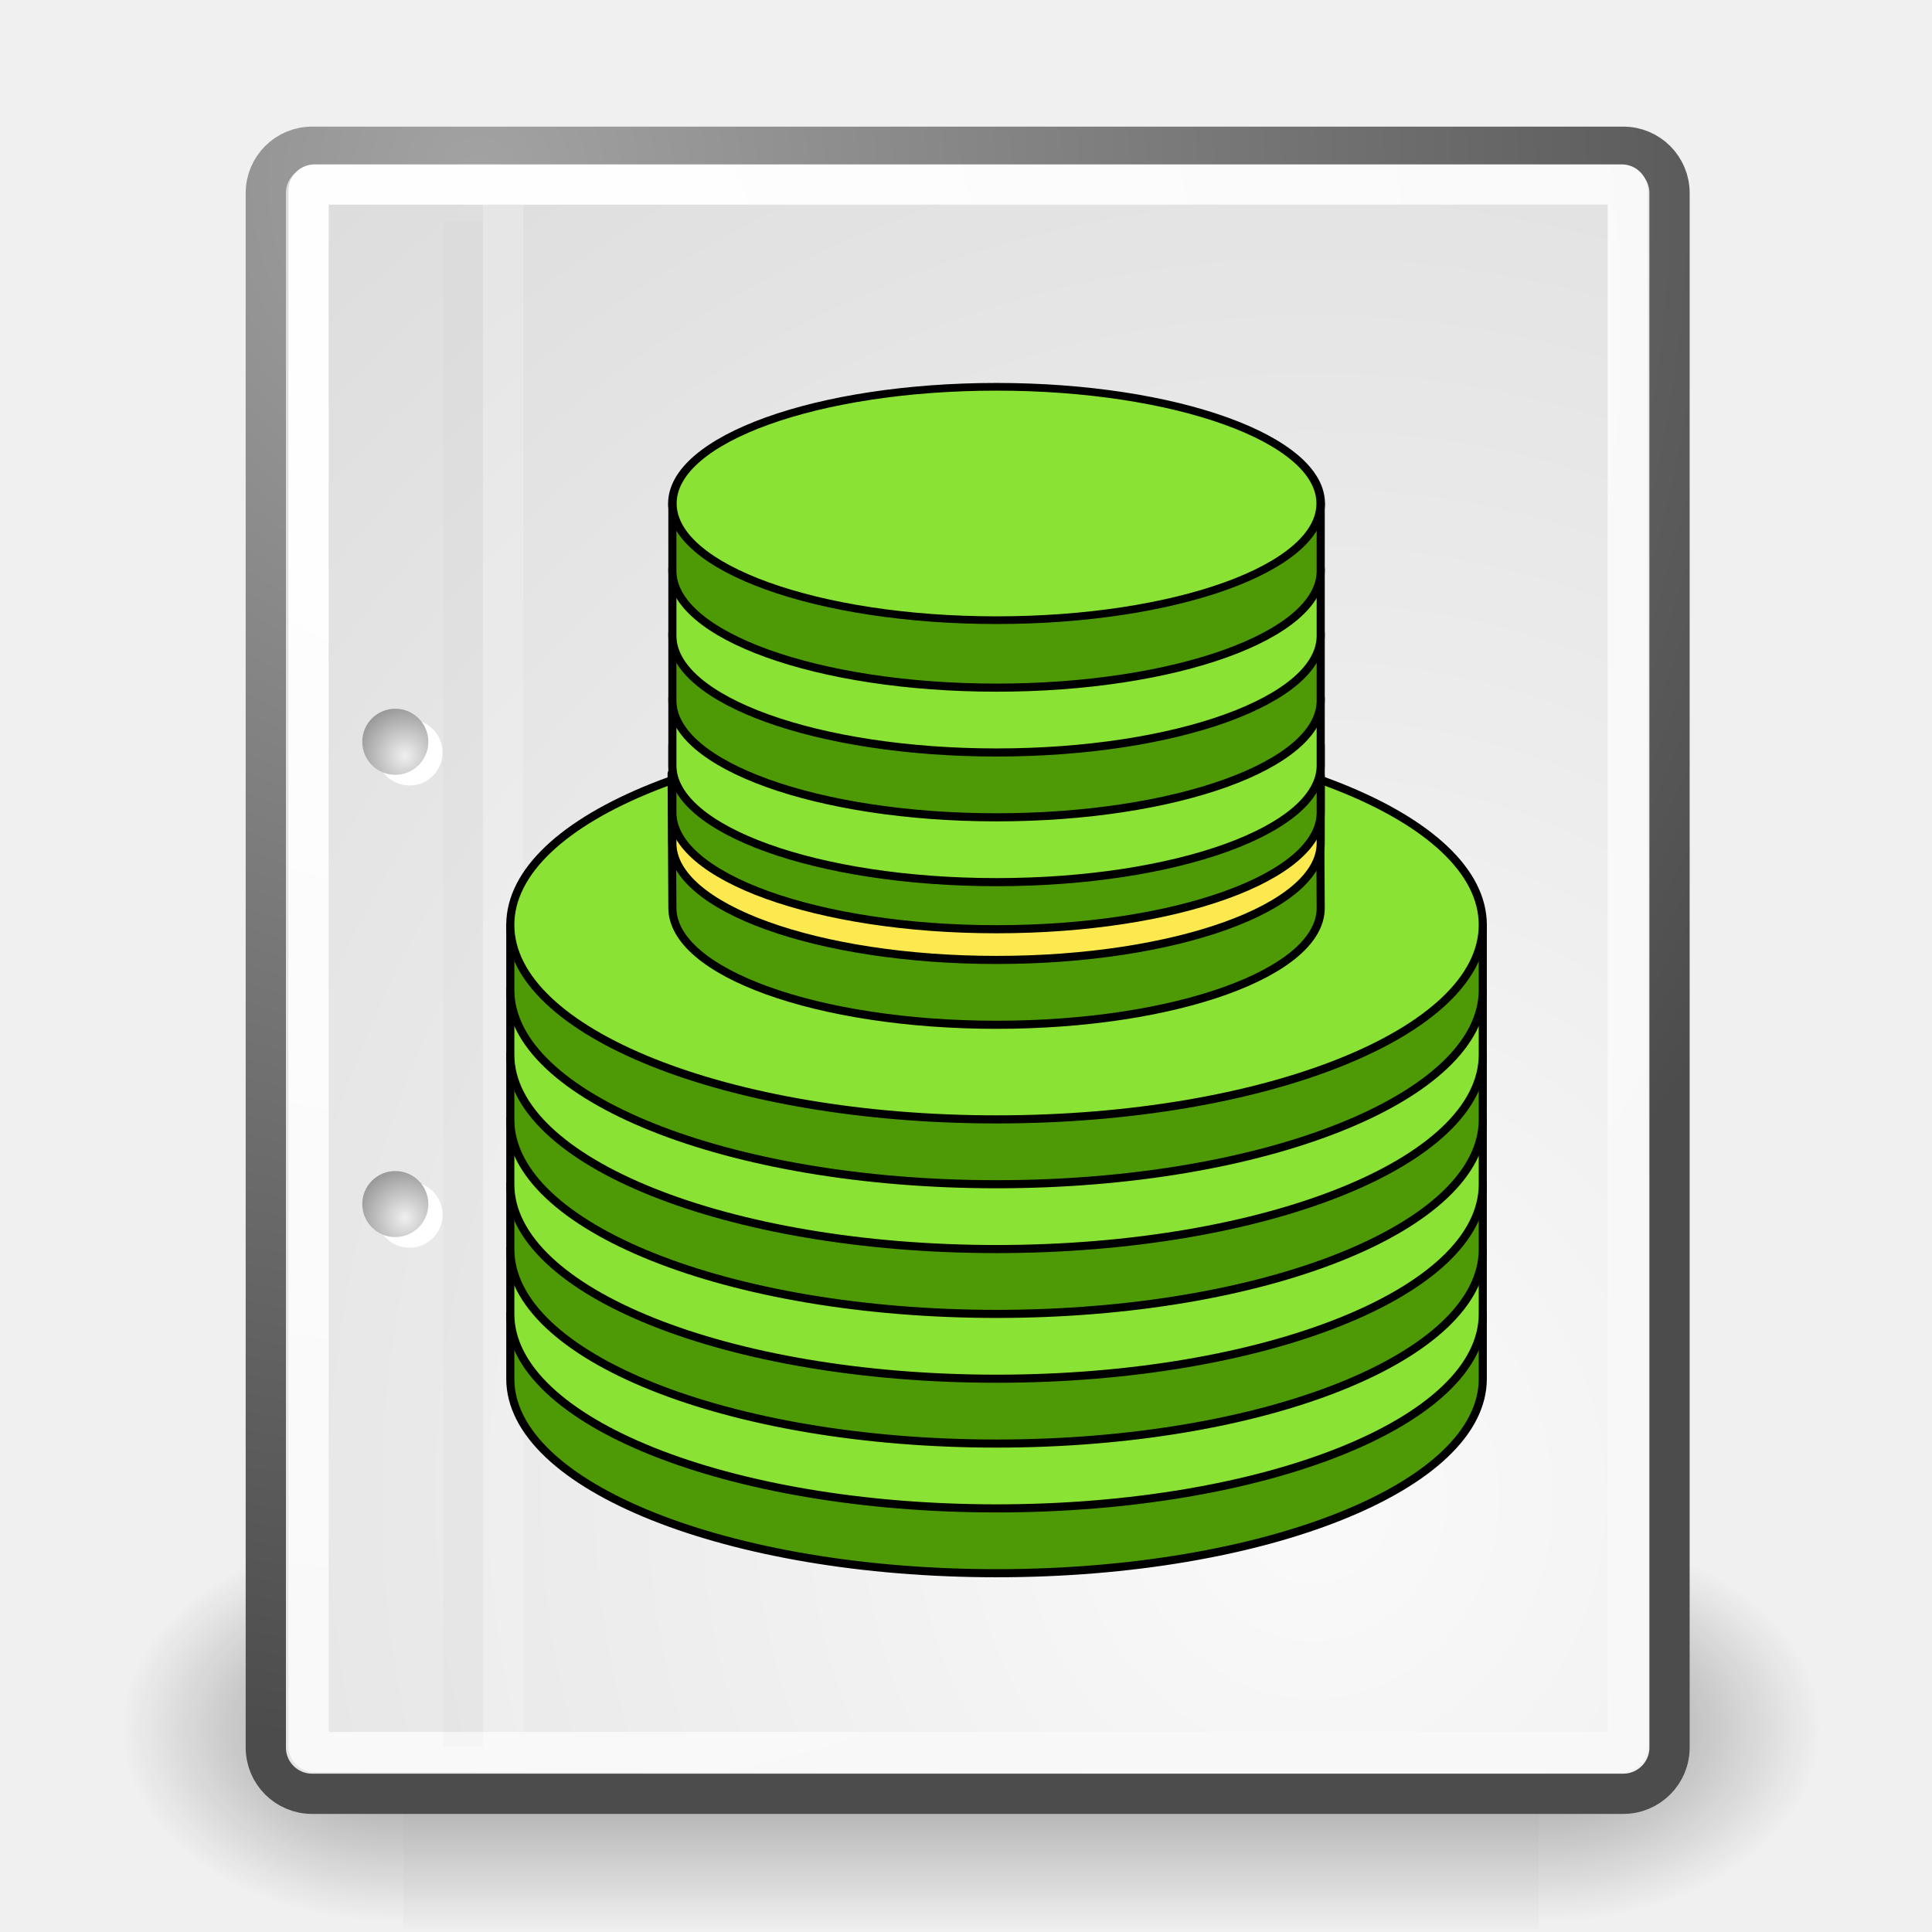
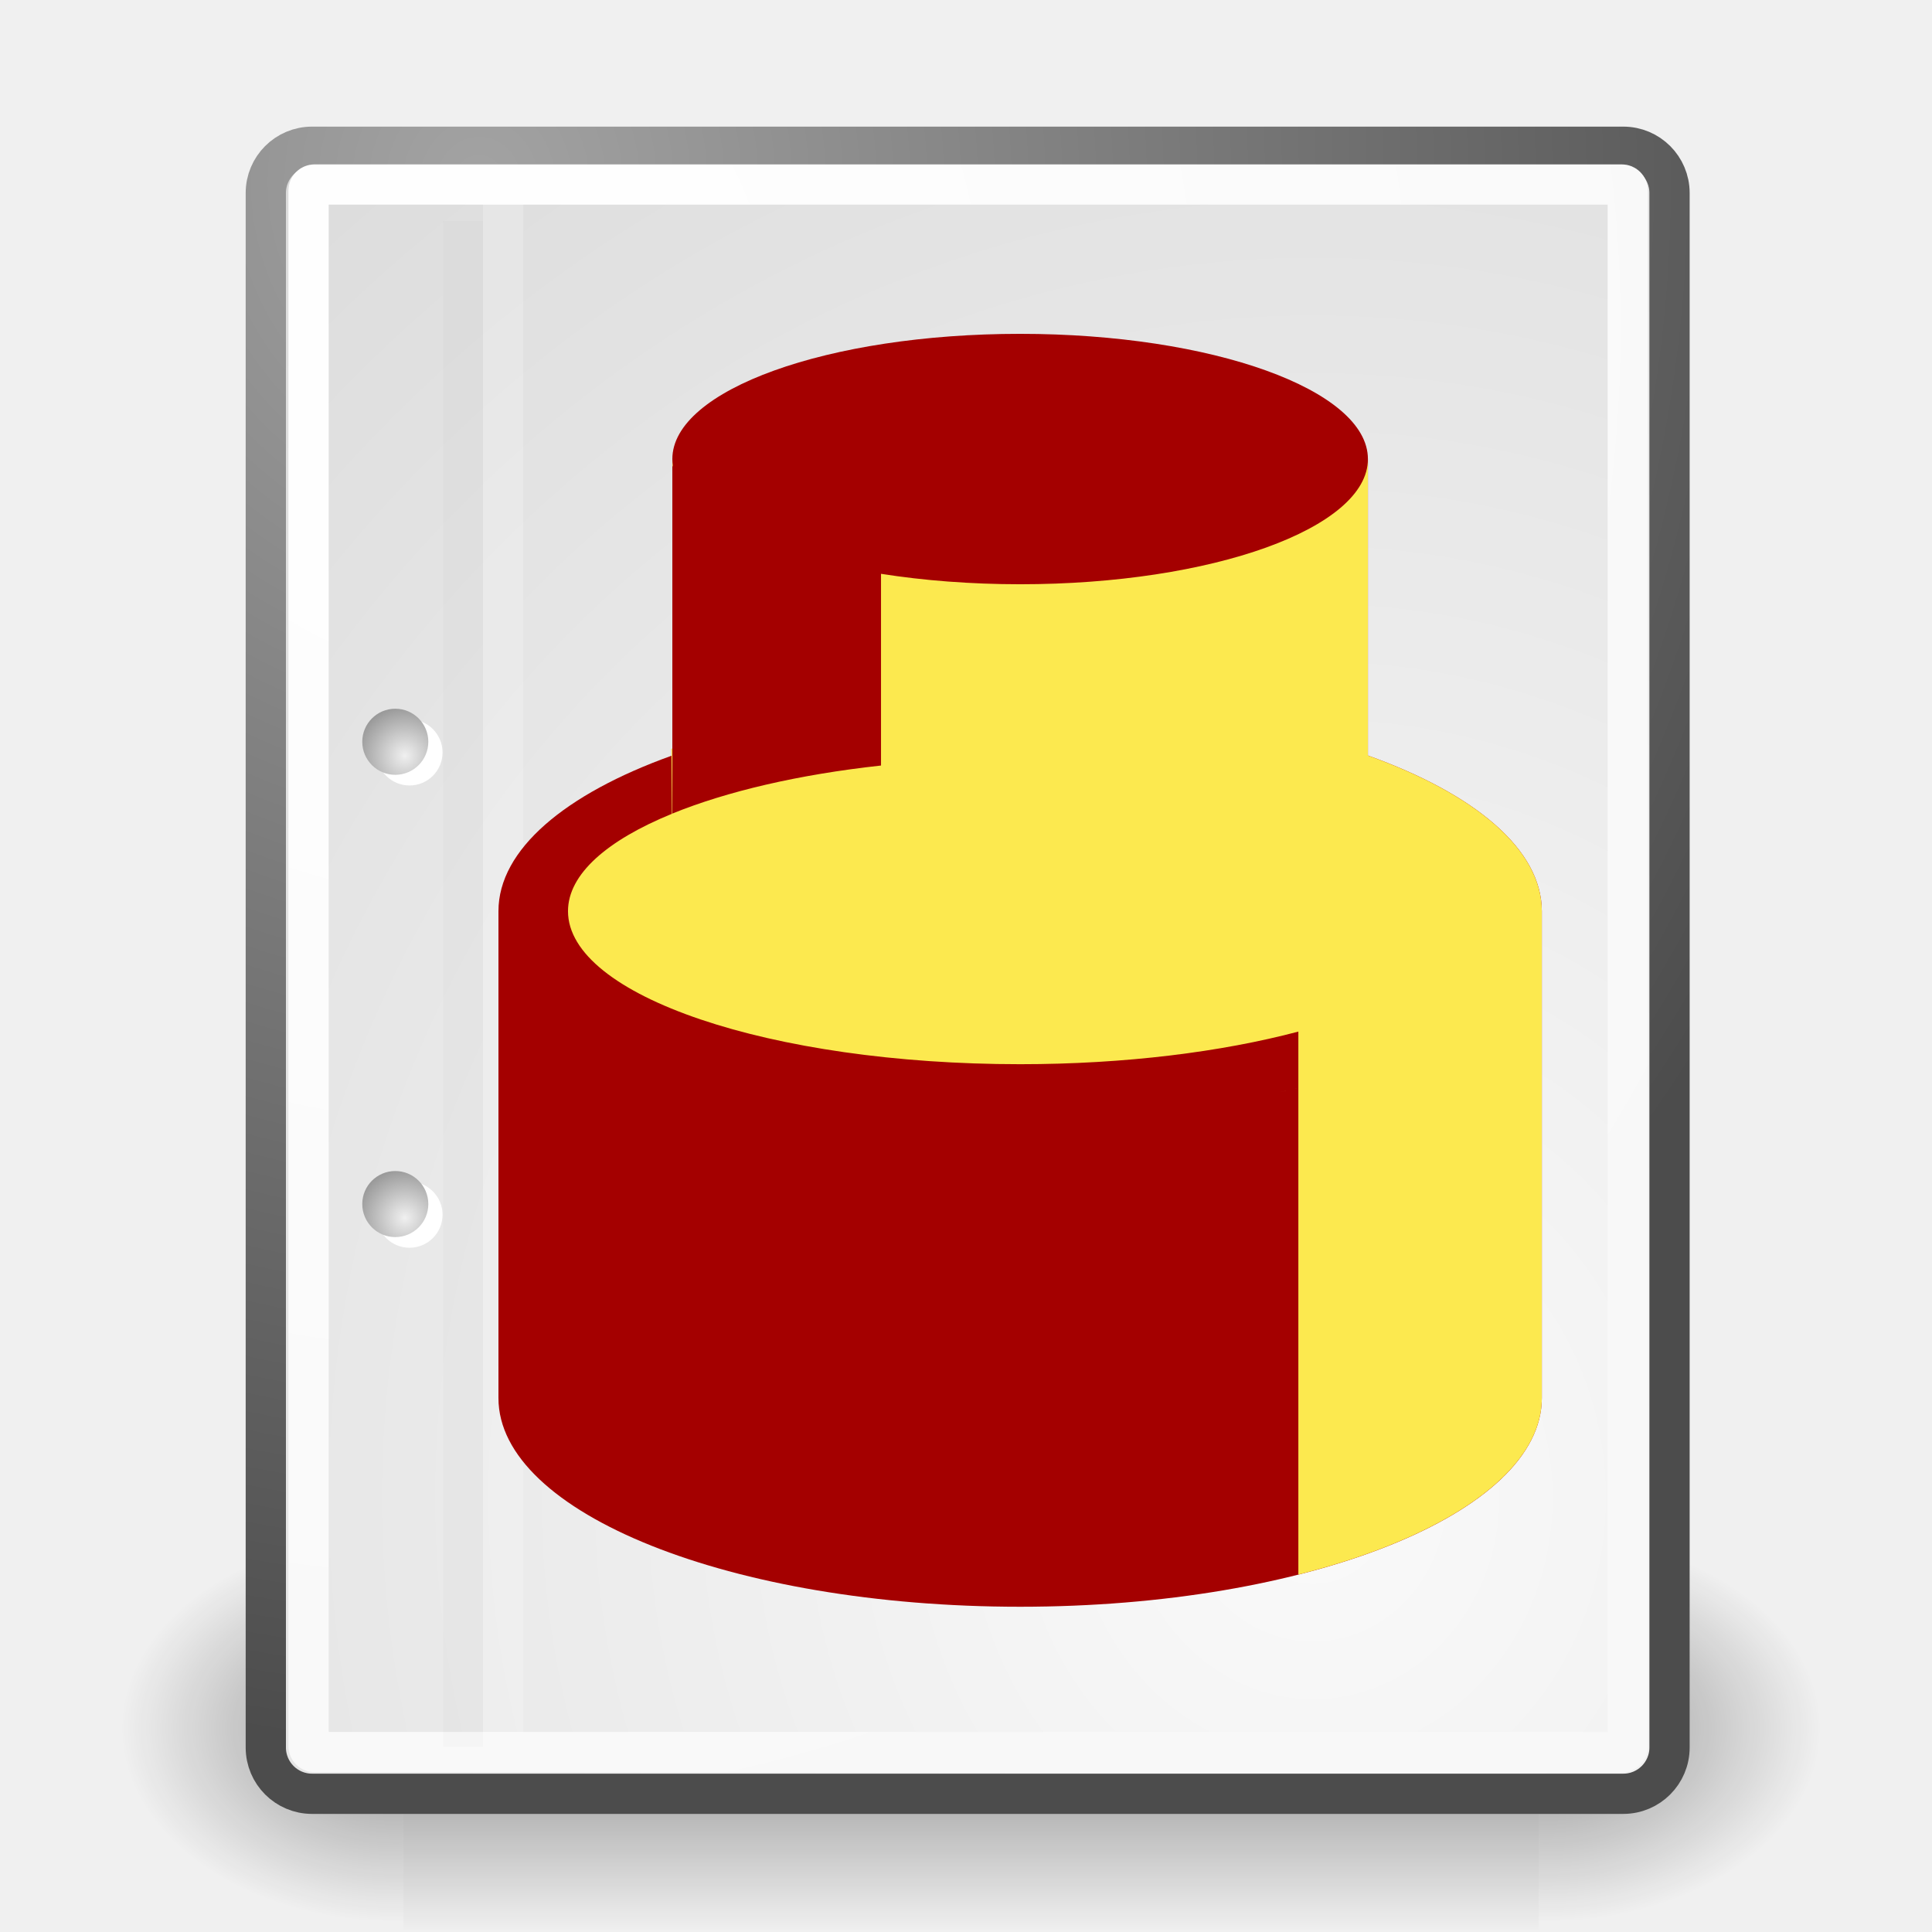
<svg xmlns="http://www.w3.org/2000/svg" xmlns:xlink="http://www.w3.org/1999/xlink" id="svg249" height="48px" width="48px" version="1.1">
  <defs id="defs3">
    <radialGradient xlink:href="#linearGradient5060" id="radialGradient6719" gradientUnits="userSpaceOnUse" gradientTransform="matrix(-2.774389,0,0,1.969706,112.7623,-872.8854)" cx="605.714" cy="486.648" fx="605.714" fy="486.648" r="117.143" />
    <linearGradient id="linearGradient5060">
      <stop style="stop-color:black;stop-opacity:1;" offset="0" id="stop5062" />
      <stop style="stop-color:black;stop-opacity:0;" offset="1" id="stop5064" />
    </linearGradient>
    <radialGradient xlink:href="#linearGradient5060" id="radialGradient6717" gradientUnits="userSpaceOnUse" gradientTransform="matrix(2.774389,0,0,1.969706,-1891.633,-872.8854)" cx="605.714" cy="486.648" fx="605.714" fy="486.648" r="117.143" />
    <linearGradient id="linearGradient5048">
      <stop style="stop-color:black;stop-opacity:0;" offset="0" id="stop5050" />
      <stop id="stop5056" offset="0.5" style="stop-color:black;stop-opacity:1;" />
      <stop style="stop-color:black;stop-opacity:0;" offset="1" id="stop5052" />
    </linearGradient>
    <linearGradient xlink:href="#linearGradient5048" id="linearGradient6715" gradientUnits="userSpaceOnUse" gradientTransform="matrix(2.774389,0,0,1.969706,-1892.179,-872.8854)" x1="302.857" y1="366.648" x2="302.857" y2="609.505" />
    <linearGradient id="linearGradient4542">
      <stop style="stop-color:#000000;stop-opacity:1;" offset="0" id="stop4544" />
      <stop style="stop-color:#000000;stop-opacity:0;" offset="1" id="stop4546" />
    </linearGradient>
    <linearGradient id="linearGradient15662">
      <stop id="stop15664" offset="0" style="stop-color:#ffffff;stop-opacity:1;" />
      <stop id="stop15666" offset="1" style="stop-color:#f8f8f8;stop-opacity:1;" />
    </linearGradient>
    <radialGradient id="aigrd3" cx="20.892" cy="64.568" r="5.257" fx="20.892" fy="64.568" gradientUnits="userSpaceOnUse">
      <stop offset="0" style="stop-color:#F0F0F0" id="stop15573" />
      <stop offset="1" style="stop-color:#9a9a9a;stop-opacity:1;" id="stop15575" />
    </radialGradient>
    <radialGradient id="aigrd2" cx="20.892" cy="114.568" r="5.256" fx="20.892" fy="114.568" gradientUnits="userSpaceOnUse">
      <stop offset="0" style="stop-color:#F0F0F0" id="stop15566" />
      <stop offset="1" style="stop-color:#9a9a9a;stop-opacity:1;" id="stop15568" />
    </radialGradient>
    <linearGradient id="linearGradient269">
      <stop id="stop270" offset="0" style="stop-color:#a3a3a3;stop-opacity:1;" />
      <stop id="stop271" offset="1" style="stop-color:#4c4c4c;stop-opacity:1;" />
    </linearGradient>
    <linearGradient id="linearGradient259">
      <stop id="stop260" offset="0" style="stop-color:#fafafa;stop-opacity:1;" />
      <stop id="stop261" offset="1" style="stop-color:#bbbbbb;stop-opacity:1;" />
    </linearGradient>
    <radialGradient xlink:href="#linearGradient269" id="radialGradient15656" gradientUnits="userSpaceOnUse" gradientTransform="matrix(0.968273,0,0,1.032767,3.353553,0.646447)" cx="8.824" cy="3.756" fx="8.824" fy="3.756" r="37.752" />
    <radialGradient xlink:href="#linearGradient259" id="radialGradient15658" gradientUnits="userSpaceOnUse" gradientTransform="scale(0.960493,1.041132)" cx="33.967" cy="35.737" fx="33.967" fy="35.737" r="86.708" />
    <radialGradient xlink:href="#linearGradient15662" id="radialGradient15668" gradientUnits="userSpaceOnUse" gradientTransform="matrix(0.968273,0,0,1.032767,3.353553,0.646447)" cx="8.144" cy="7.268" fx="8.144" fy="7.268" r="38.159" />
    <radialGradient r="5.256" fy="114.568" fx="20.892" cy="114.568" cx="20.892" gradientTransform="matrix(0.229703,0,0,0.229703,4.613529,3.979808)" gradientUnits="userSpaceOnUse" id="radialGradient2283" xlink:href="#aigrd2" />
    <radialGradient r="5.257" fy="64.568" fx="20.892" cy="64.568" cx="20.892" gradientTransform="matrix(0.229703,0,0,0.229703,4.613529,3.979808)" gradientUnits="userSpaceOnUse" id="radialGradient2285" xlink:href="#aigrd3" />
    <radialGradient xlink:href="#linearGradient4542" id="radialGradient4548" cx="24.307" cy="42.078" fx="24.307" fy="42.078" r="15.822" gradientTransform="matrix(1,0,0,0.284916,0,30.08928)" gradientUnits="userSpaceOnUse" />
  </defs>
  <g id="layer6">
    <g style="display:inline" transform="matrix(2.105461e-2,0,0,2.086758e-2,42.85172,41.1536)" id="g6707">
      <rect style="opacity:0.402;color:black;fill:url(#linearGradient6715);fill-opacity:1;fill-rule:nonzero;stroke:none;stroke-width:1;stroke-linecap:round;stroke-linejoin:miter;marker:none;marker-start:none;marker-mid:none;marker-end:none;stroke-miterlimit:4;stroke-dasharray:none;stroke-dashoffset:0;stroke-opacity:1;visibility:visible;display:inline;overflow:visible" id="rect6709" width="1339.633" height="478.357" x="-1559.252" y="-150.697" />
      <path style="opacity:0.402;color:black;fill:url(#radialGradient6717);fill-opacity:1;fill-rule:nonzero;stroke:none;stroke-width:1;stroke-linecap:round;stroke-linejoin:miter;marker:none;marker-start:none;marker-mid:none;marker-end:none;stroke-miterlimit:4;stroke-dasharray:none;stroke-dashoffset:0;stroke-opacity:1;visibility:visible;display:inline;overflow:visible" d="M -219.619,-150.68 C -219.619,-150.68 -219.619,327.65 -219.619,327.65 C -76.745,328.551 125.781,220.481 125.781,88.454 C 125.781,-43.572 -33.655,-150.68 -219.619,-150.68 z " id="path6711" />
      <path id="path6713" d="M -1559.252,-150.68 C -1559.252,-150.68 -1559.252,327.65 -1559.252,327.65 C -1702.127,328.551 -1904.652,220.481 -1904.652,88.454 C -1904.652,-43.572 -1745.216,-150.68 -1559.252,-150.68 z " style="opacity:0.402;color:black;fill:url(#radialGradient6719);fill-opacity:1;fill-rule:nonzero;stroke:none;stroke-width:1;stroke-linecap:round;stroke-linejoin:miter;marker:none;marker-start:none;marker-mid:none;marker-end:none;stroke-miterlimit:4;stroke-dasharray:none;stroke-dashoffset:0;stroke-opacity:1;visibility:visible;display:inline;overflow:visible" />
    </g>
  </g>
  <g style="display:inline" id="layer1">
    <rect style="color:#000000;fill:url(#radialGradient15658);fill-opacity:1;fill-rule:nonzero;stroke:url(#radialGradient15656);stroke-width:1;stroke-linecap:round;stroke-linejoin:round;stroke-miterlimit:4;stroke-dashoffset:0;stroke-opacity:1;marker:none;marker-start:none;marker-mid:none;marker-end:none;visibility:visible;display:block;overflow:visible" id="rect15391" width="34.875" height="40.92" x="6.604" y="3.646" ry="1.149" />
    <rect style="color:#000000;fill:none;fill-opacity:1;fill-rule:nonzero;stroke:url(#radialGradient15668);stroke-width:1;stroke-linecap:round;stroke-linejoin:round;stroke-miterlimit:4;stroke-dashoffset:0;stroke-opacity:1;marker:none;marker-start:none;marker-mid:none;marker-end:none;visibility:visible;display:block;overflow:visible" id="rect15660" width="32.776" height="38.946" x="7.666" y="4.584" ry="0.149" rx="0.149" />
    <g transform="translate(0.646447,-3.798933e-2)" id="g2270">
      <g id="g1440" style="fill:#ffffff;fill-opacity:1;fill-rule:nonzero;stroke:#000000;stroke-miterlimit:4" transform="matrix(0.229703,0,0,0.229703,4.967081,4.244972)">
        <radialGradient id="radialGradient1442" cx="20.892" cy="114.568" r="5.256" fx="20.892" fy="114.568" gradientUnits="userSpaceOnUse">
          <stop offset="0" style="stop-color:#F0F0F0" id="stop1444" />
          <stop offset="1" style="stop-color:#474747" id="stop1446" />
        </radialGradient>
        <path style="stroke:none" d="M 23.428,113.07 C 23.428,115.043 21.828,116.642 19.855,116.642 C 17.881,116.642 16.282,115.042 16.282,113.07 C 16.282,111.096 17.882,109.497 19.855,109.497 C 21.828,109.497 23.428,111.097 23.428,113.07 z " id="path1448" />
        <radialGradient id="radialGradient1450" cx="20.892" cy="64.568" r="5.257" fx="20.892" fy="64.568" gradientUnits="userSpaceOnUse">
          <stop offset="0" style="stop-color:#F0F0F0" id="stop1452" />
          <stop offset="1" style="stop-color:#474747" id="stop1454" />
        </radialGradient>
        <path style="stroke:none" d="M 23.428,63.07 C 23.428,65.043 21.828,66.643 19.855,66.643 C 17.881,66.643 16.282,65.043 16.282,63.07 C 16.282,61.096 17.882,59.497 19.855,59.497 C 21.828,59.497 23.428,61.097 23.428,63.07 z " id="path1456" />
      </g>
      <path style="fill:url(#radialGradient2283);fill-rule:nonzero;stroke:none;stroke-miterlimit:4" d="M 9.995,29.952 C 9.995,30.406 9.627,30.773 9.174,30.773 C 8.721,30.773 8.354,30.405 8.354,29.952 C 8.354,29.499 8.721,29.132 9.174,29.132 C 9.627,29.132 9.995,29.499 9.995,29.952 z " id="path15570" />
      <path style="fill:url(#radialGradient2285);fill-rule:nonzero;stroke:none;stroke-miterlimit:4" d="M 9.995,18.467 C 9.995,18.92 9.627,19.288 9.174,19.288 C 8.721,19.288 8.354,18.92 8.354,18.467 C 8.354,18.014 8.721,17.646 9.174,17.646 C 9.627,17.646 9.995,18.014 9.995,18.467 z " id="path15577" />
    </g>
    <path style="fill:none;fill-opacity:0.75;fill-rule:evenodd;stroke:#000000;stroke-width:0.989;stroke-linecap:butt;stroke-linejoin:miter;stroke-miterlimit:4;stroke-opacity:0.018" d="M 11.506,5.494 L 11.506,43.401" id="path15672" />
    <path style="fill:none;fill-opacity:0.75;fill-rule:evenodd;stroke:#ffffff;stroke-width:1;stroke-linecap:butt;stroke-linejoin:miter;stroke-miterlimit:4;stroke-opacity:0.205" d="M 12.5,5.021 L 12.5,43.038" id="path15674" />
  </g>
  <g id="layer5" style="display:inline" />
  <g id="layer2">
-     <g transform="matrix(0.1610741,0,0,0.1610741,4.624608,-125.5898)" id="layer1-1">
-       <path style="fill:#4e9a06;fill-opacity:1;fill-rule:nonzero;stroke:#000000;stroke-width:1.25;stroke-linecap:round;stroke-linejoin:round;stroke-miterlimit:4;stroke-opacity:1;stroke-dasharray:none;stroke-dashoffset:0" d="m 50,982.362 0,10 c 0,16.569 33.579,30 75,30 41.421,0 75,-13.431 75,-30 l 0,-10 -150,0 z" id="path9518" />
-       <path id="path9520" d="m 50,972.362 0,10 c 0,16.569 33.579,30 75,30 41.421,0 75,-13.432 75,-30 l 0,-10 -150,0 z" style="fill:#8ae234;fill-opacity:1;fill-rule:nonzero;stroke:#000000;stroke-width:1.25;stroke-linecap:round;stroke-linejoin:round;stroke-miterlimit:4;stroke-opacity:1;stroke-dasharray:none;stroke-dashoffset:0" />
-       <path id="rect9428" transform="translate(0,796.3622)" d="m 50,166 0,10 c 0,16.569 33.579,30 75,30 41.421,0 75,-13.431 75,-30 l 0,-10 -150,0 z" style="fill:#4e9a06;fill-opacity:1;fill-rule:nonzero;stroke:#000000;stroke-width:1.25;stroke-linecap:round;stroke-linejoin:round;stroke-miterlimit:4;stroke-opacity:1;stroke-dasharray:none;stroke-dashoffset:0" />
-       <path style="fill:#8ae234;fill-opacity:1;fill-rule:nonzero;stroke:#000000;stroke-width:1.25;stroke-linecap:round;stroke-linejoin:round;stroke-miterlimit:4;stroke-opacity:1;stroke-dasharray:none;stroke-dashoffset:0" d="m 50,952.362 0,10 c 0,16.569 33.579,30 75,30 41.421,0 75,-13.431 75,-30 l 0,-10 -150,0 z" id="path9448" />
-       <path style="fill:#4e9a06;fill-opacity:1;fill-rule:nonzero;stroke:#000000;stroke-width:1.25;stroke-linecap:round;stroke-linejoin:round;stroke-miterlimit:4;stroke-opacity:1;stroke-dasharray:none;stroke-dashoffset:0" d="m 50,942.362 0,10 c 0,16.569 33.579,30 75,30 41.421,0 75,-13.431 75,-30 l 0,-10 -150,0 z" id="path9450" />
-       <path id="path9452" d="m 50,932.362 0,10 c 0,16.569 33.579,30 75,30 41.421,0 75,-13.431 75,-30 l 0,-10 -150,0 z" style="fill:#8ae234;fill-opacity:1;fill-rule:nonzero;stroke:#000000;stroke-width:1.25;stroke-linecap:round;stroke-linejoin:round;stroke-miterlimit:4;stroke-opacity:1;stroke-dasharray:none;stroke-dashoffset:0" />
-       <path id="path9454" d="m 50,922.362 0,10 c 0,16.569 33.579,30 75,30 41.421,0 75,-13.431 75,-30 l 0,-10 -150,0 z" style="fill:#4e9a06;fill-opacity:1;fill-rule:nonzero;stroke:#000000;stroke-width:1.25;stroke-linecap:round;stroke-linejoin:round;stroke-miterlimit:4;stroke-opacity:1;stroke-dasharray:none;stroke-dashoffset:0" />
-       <path transform="translate(0,816.3622)" d="m 200,106 c 0,16.569 -33.579,30 -75,30 -41.421,0 -75,-13.431 -75,-30 0,-16.569 33.579,-30 75,-30 41.421,0 75,13.431 75,30 z" id="path9458" style="fill:#8ae234;fill-opacity:1;fill-rule:nonzero;stroke:#000000;stroke-width:1.25;stroke-linecap:round;stroke-linejoin:round;stroke-miterlimit:4;stroke-opacity:1;stroke-dasharray:none;stroke-dashoffset:0" />
-       <path style="fill:#4e9a06;fill-opacity:1;fill-rule:nonzero;stroke:#000000;stroke-width:1.25;stroke-linecap:round;stroke-linejoin:round;stroke-miterlimit:4;stroke-opacity:1;stroke-dasharray:none;stroke-dashoffset:0" d="M 74.884,899.005 75,919.768 c 0.056,9.941 22.386,18 50,18 27.614,0 50,-8.059 50,-18 l -0.116,-20.763 z" id="path9479" />
-       <path style="fill:#fce94f;fill-opacity:1;fill-rule:nonzero;stroke:#000000;stroke-width:1.25;stroke-linecap:round;stroke-linejoin:round;stroke-miterlimit:4;stroke-opacity:1;stroke-dasharray:none;stroke-dashoffset:0" d="m 75,899.362 0,10.406 c 0,9.941 22.386,18 50,18 27.614,0 50,-8.059 50,-18 l 0,-10.406 z" id="path9522" />
-       <path id="path9524" d="m 75,894.625 0,10.406 c 0,9.941 22.386,18 50,18 27.614,0 50,-8.059 50,-18 l 0,-10.406 z" style="fill:#4e9a06;fill-opacity:1;fill-rule:nonzero;stroke:#000000;stroke-width:1.25;stroke-linecap:round;stroke-linejoin:round;stroke-miterlimit:4;stroke-opacity:1;stroke-dasharray:none;stroke-dashoffset:0" />
-       <path id="path9483" d="m 75,887.362 0,10.406 c 0,9.941 22.386,18 50,18 27.614,0 50,-8.059 50,-18 l 0,-10.406 z" style="fill:#8ae234;fill-opacity:1;fill-rule:nonzero;stroke:#000000;stroke-width:1.25;stroke-linecap:round;stroke-linejoin:round;stroke-miterlimit:4;stroke-opacity:1;stroke-dasharray:none;stroke-dashoffset:0" />
-       <path id="path9485" d="m 75,877.362 0,10.406 c 0,9.941 22.386,18 50,18 27.614,0 50,-8.059 50,-18 l 0,-10.406 z" style="fill:#4e9a06;fill-opacity:1;fill-rule:nonzero;stroke:#000000;stroke-width:1.25;stroke-linecap:round;stroke-linejoin:round;stroke-miterlimit:4;stroke-opacity:1;stroke-dasharray:none;stroke-dashoffset:0" />
-       <path id="path9489" d="m 75,867.362 0,10.406 c 0,9.941 22.386,18 50,18 27.614,0 50,-8.059 50,-18 l 0,-10.406 z" style="fill:#8ae234;fill-opacity:1;fill-rule:nonzero;stroke:#000000;stroke-width:1.25;stroke-linecap:round;stroke-linejoin:round;stroke-miterlimit:4;stroke-opacity:1;stroke-dasharray:none;stroke-dashoffset:0" />
-       <path style="fill:#4e9a06;fill-opacity:1;fill-rule:nonzero;stroke:#000000;stroke-width:1.25;stroke-linecap:round;stroke-linejoin:round;stroke-miterlimit:4;stroke-opacity:1;stroke-dasharray:none;stroke-dashoffset:0" d="m 75,857.362 0,10.406 c 0,9.941 22.386,18 50,18 27.614,0 50,-8.059 50,-18 l 0,-10.406 z" id="path9495" />
-       <path transform="matrix(0.6666667,0,0,0.6,41.66667,793.7622)" d="m 200,106 c 0,16.569 -33.579,30 -75,30 -41.421,0 -75,-13.431 -75,-30 0,-16.569 33.579,-30 75,-30 41.421,0 75,13.431 75,30 z" id="path9468" style="fill:#8ae234;fill-opacity:1;fill-rule:nonzero;stroke:#000000;stroke-width:1.976;stroke-linecap:round;stroke-linejoin:round;stroke-miterlimit:4;stroke-opacity:1;stroke-dasharray:none;stroke-dashoffset:0" />
+     <g transform="translate(-422.692,-840.4358)" id="g3935">
+       <g id="g3100" transform="matrix(0.1728143,0,0,0.1728143,426.4351,703.6762)">
+         <path style="fill:#a40000;fill-opacity:1;fill-rule:nonzero;stroke:none" d="m 125,839.362 c -27.614,0 -50,8.059 -50,18 l 0,10.406 0,10 0,10 0,10 0,1.25 -0.125,0 0,1 C 59.599,905.51 50,913.5 50,922.362 l 0,10 0,10 0,10 0,10 0,10 0,10 0,10 c 0,16.569 33.579,30 75,30 41.421,0 75,-13.431 75,-30 l 0,-10 0,-10 0,-10 0,-10 0,-10 0,-10 0,-10 c 0,-8.886 -9.654,-16.882 -25,-22.375 l 0,-0.625 0,-4.75 0,-7.25 0,-10 0,-10 0,-10 c 0,-9.941 -22.386,-18 -50,-18 z" id="path9518-1" />
+         <path style="fill:#fce94f;fill-opacity:1;fill-rule:nonzero;stroke:none" d="m 75,857.362 0,1.156 c 0,-0.075 0.049,-0.147 0.062,-0.219 -0.003,-0.02 0.003,-0.042 0,-0.062 C 75.025,857.951 75,857.652 75,857.362 z m 100,0 c 0,9.941 -22.386,18 -50,18 -7.113,0 -13.874,-0.536 -20,-1.5 l 0,19.594 0,7.969 c -11.869,1.297 -22.212,3.732 -30,6.906 l 0,-9.312 -0.125,0 0.062,9.344 c -9.309,3.806 -14.938,8.672 -14.938,14 0,12.15 29.101,22 65,22 15.097,0 28.966,-1.765 40,-4.688 l 0,8.062 0,70 c 21.021,-5.315 35,-14.692 35,-25.375 l 0,-10 0,-10 0,-10 0,-10 0,-10 0,-10 0,-10 c 0,-8.886 -9.654,-16.882 -25,-22.375 l 0,-0.625 0,-4.75 0,-7.25 0,-10 0,-9.594 0,-0.406 0,-10 z m -107.5,45.75 c -0.458,0.218 -0.902,0.433 -1.344,0.656 0.437,-0.221 0.892,-0.441 1.344,-0.656 z m -3.938,2.062 c -0.489,0.279 -0.972,0.558 -1.438,0.844 0.466,-0.285 0.949,-0.565 1.438,-0.844 z m -13.062,13.75 c -0.08,0.28 -0.158,0.562 -0.219,0.844 0.061,-0.285 0.138,-0.561 0.219,-0.844 z m 114.25,28.875 c -1.309,0.328 -2.639,0.641 -4,0.938 1.366,-0.297 2.687,-0.608 4,-0.938 z m -9.469,2 c -1.365,0.242 -2.75,0.478 -4.156,0.688 1.409,-0.21 2.789,-0.446 4.156,-0.688 z" id="path3796" />
+       </g>
    </g>
  </g>
</svg>
